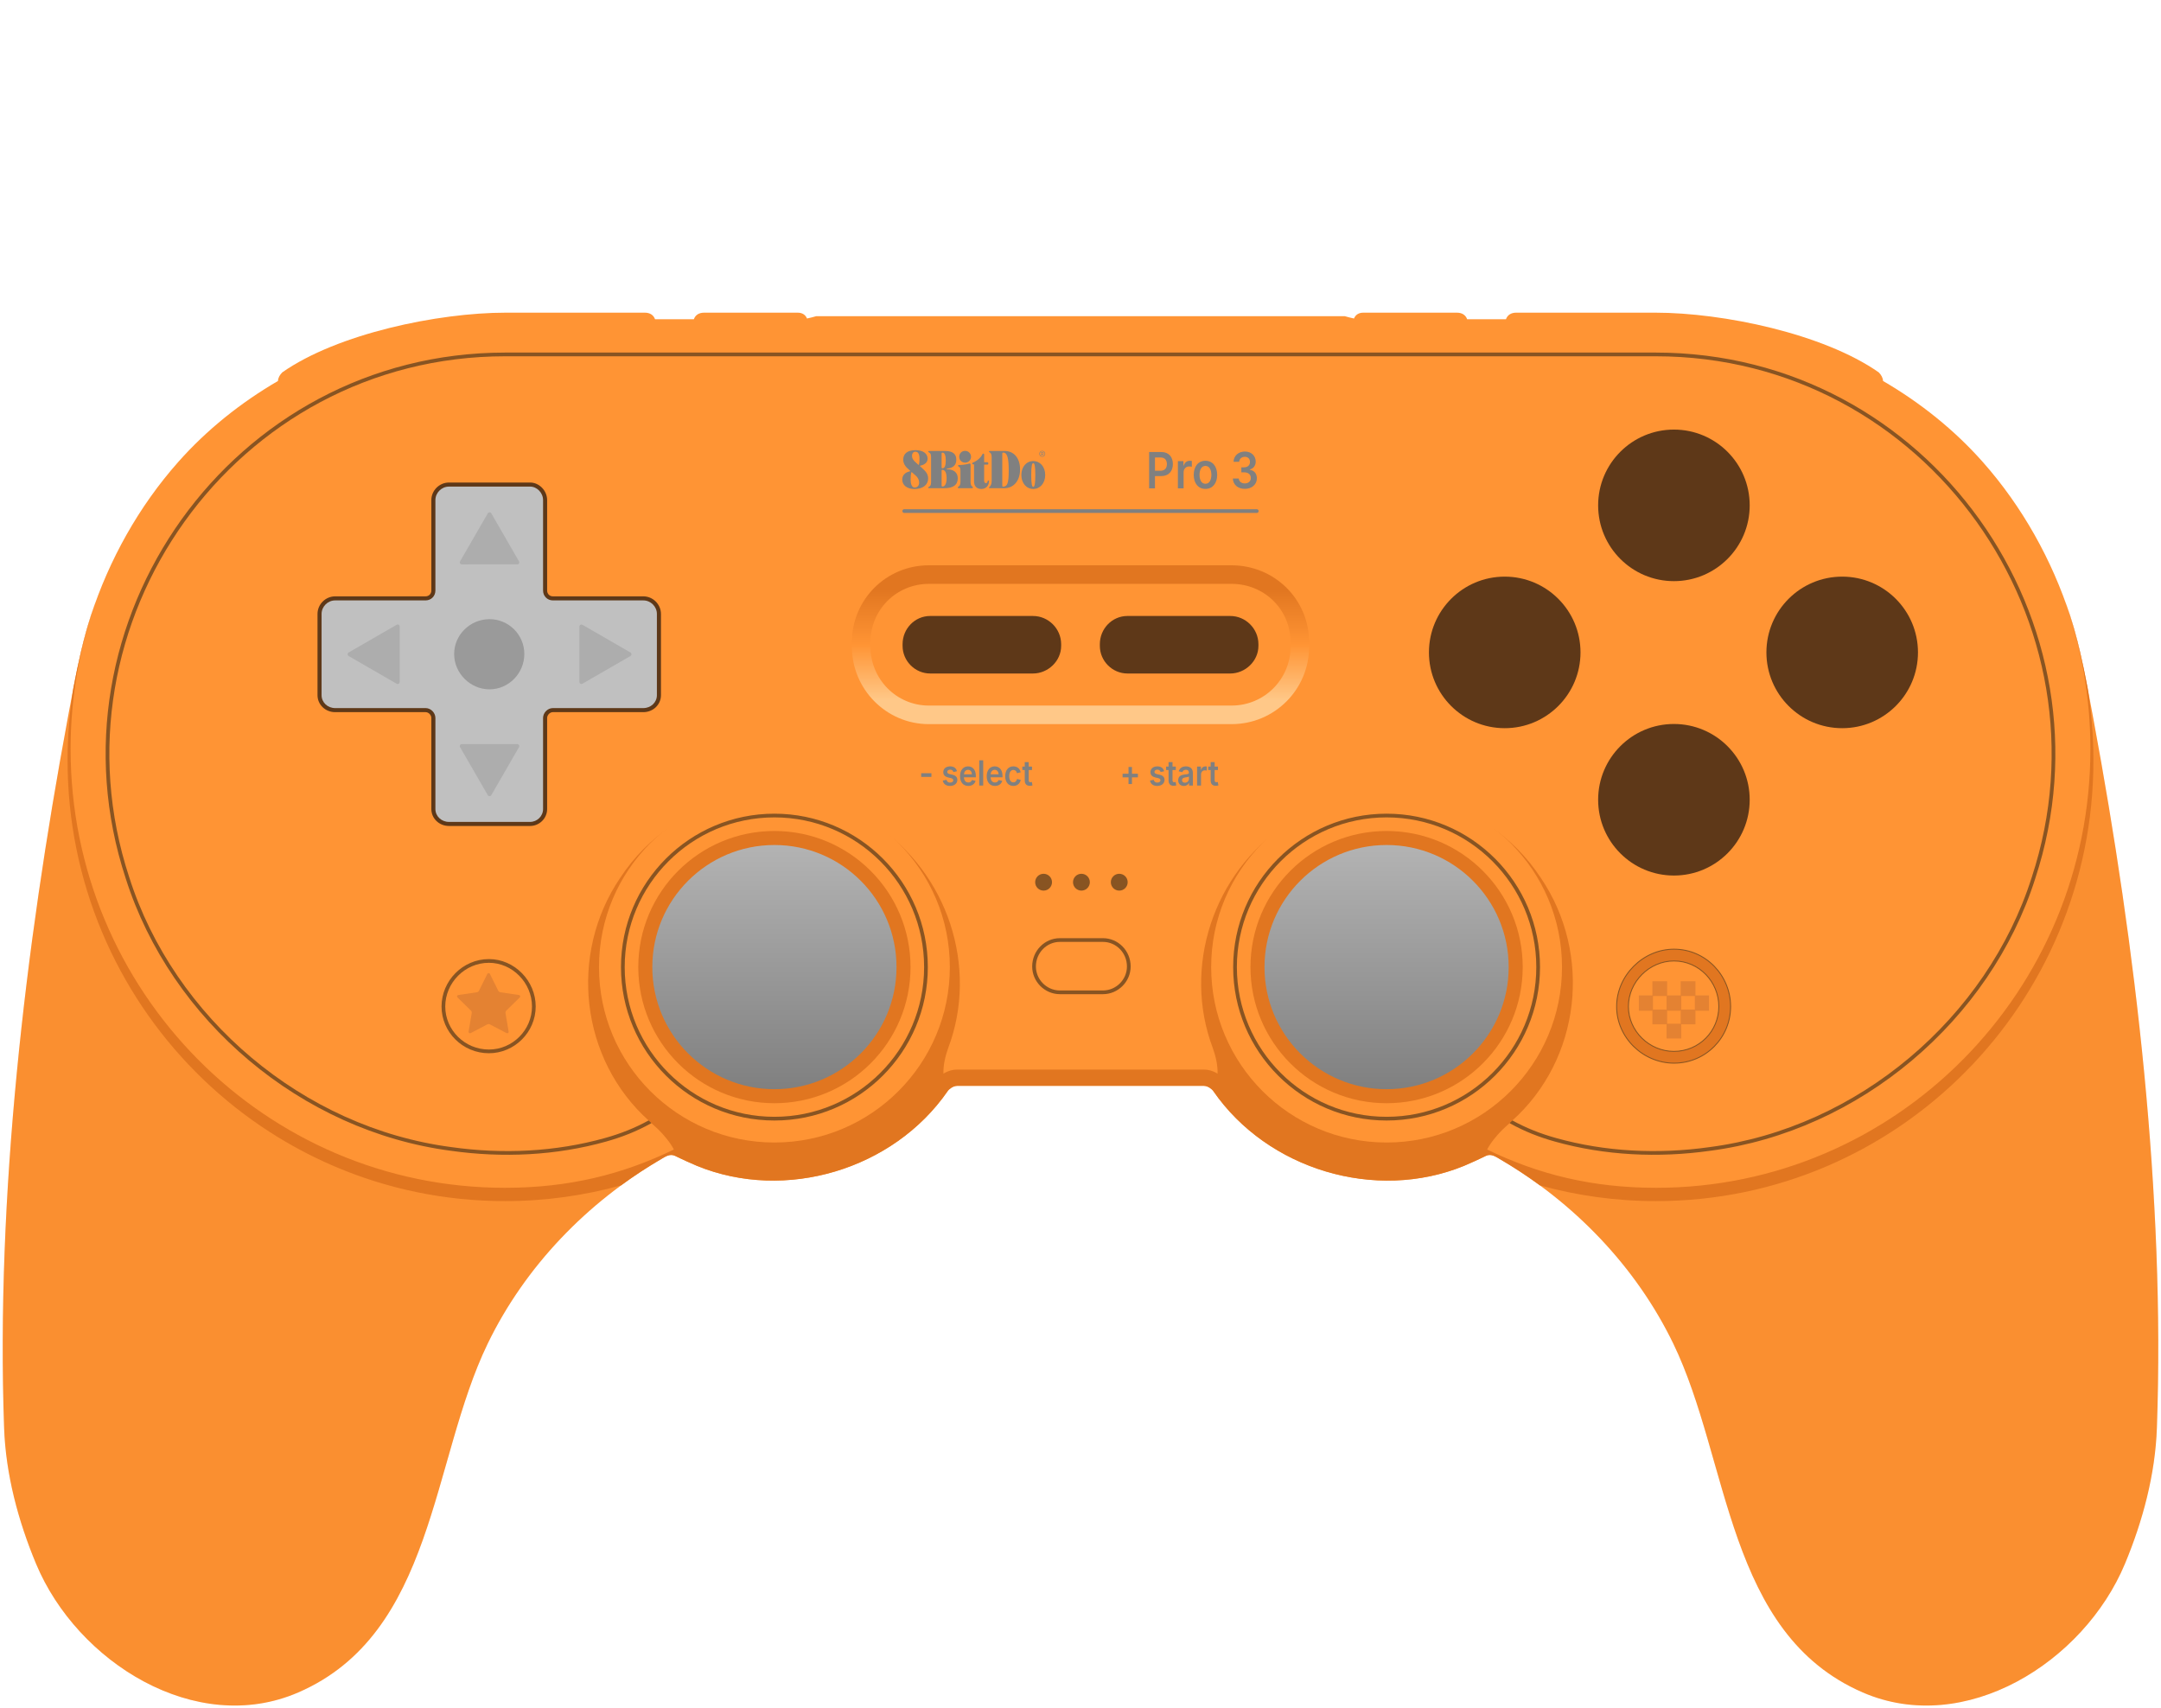
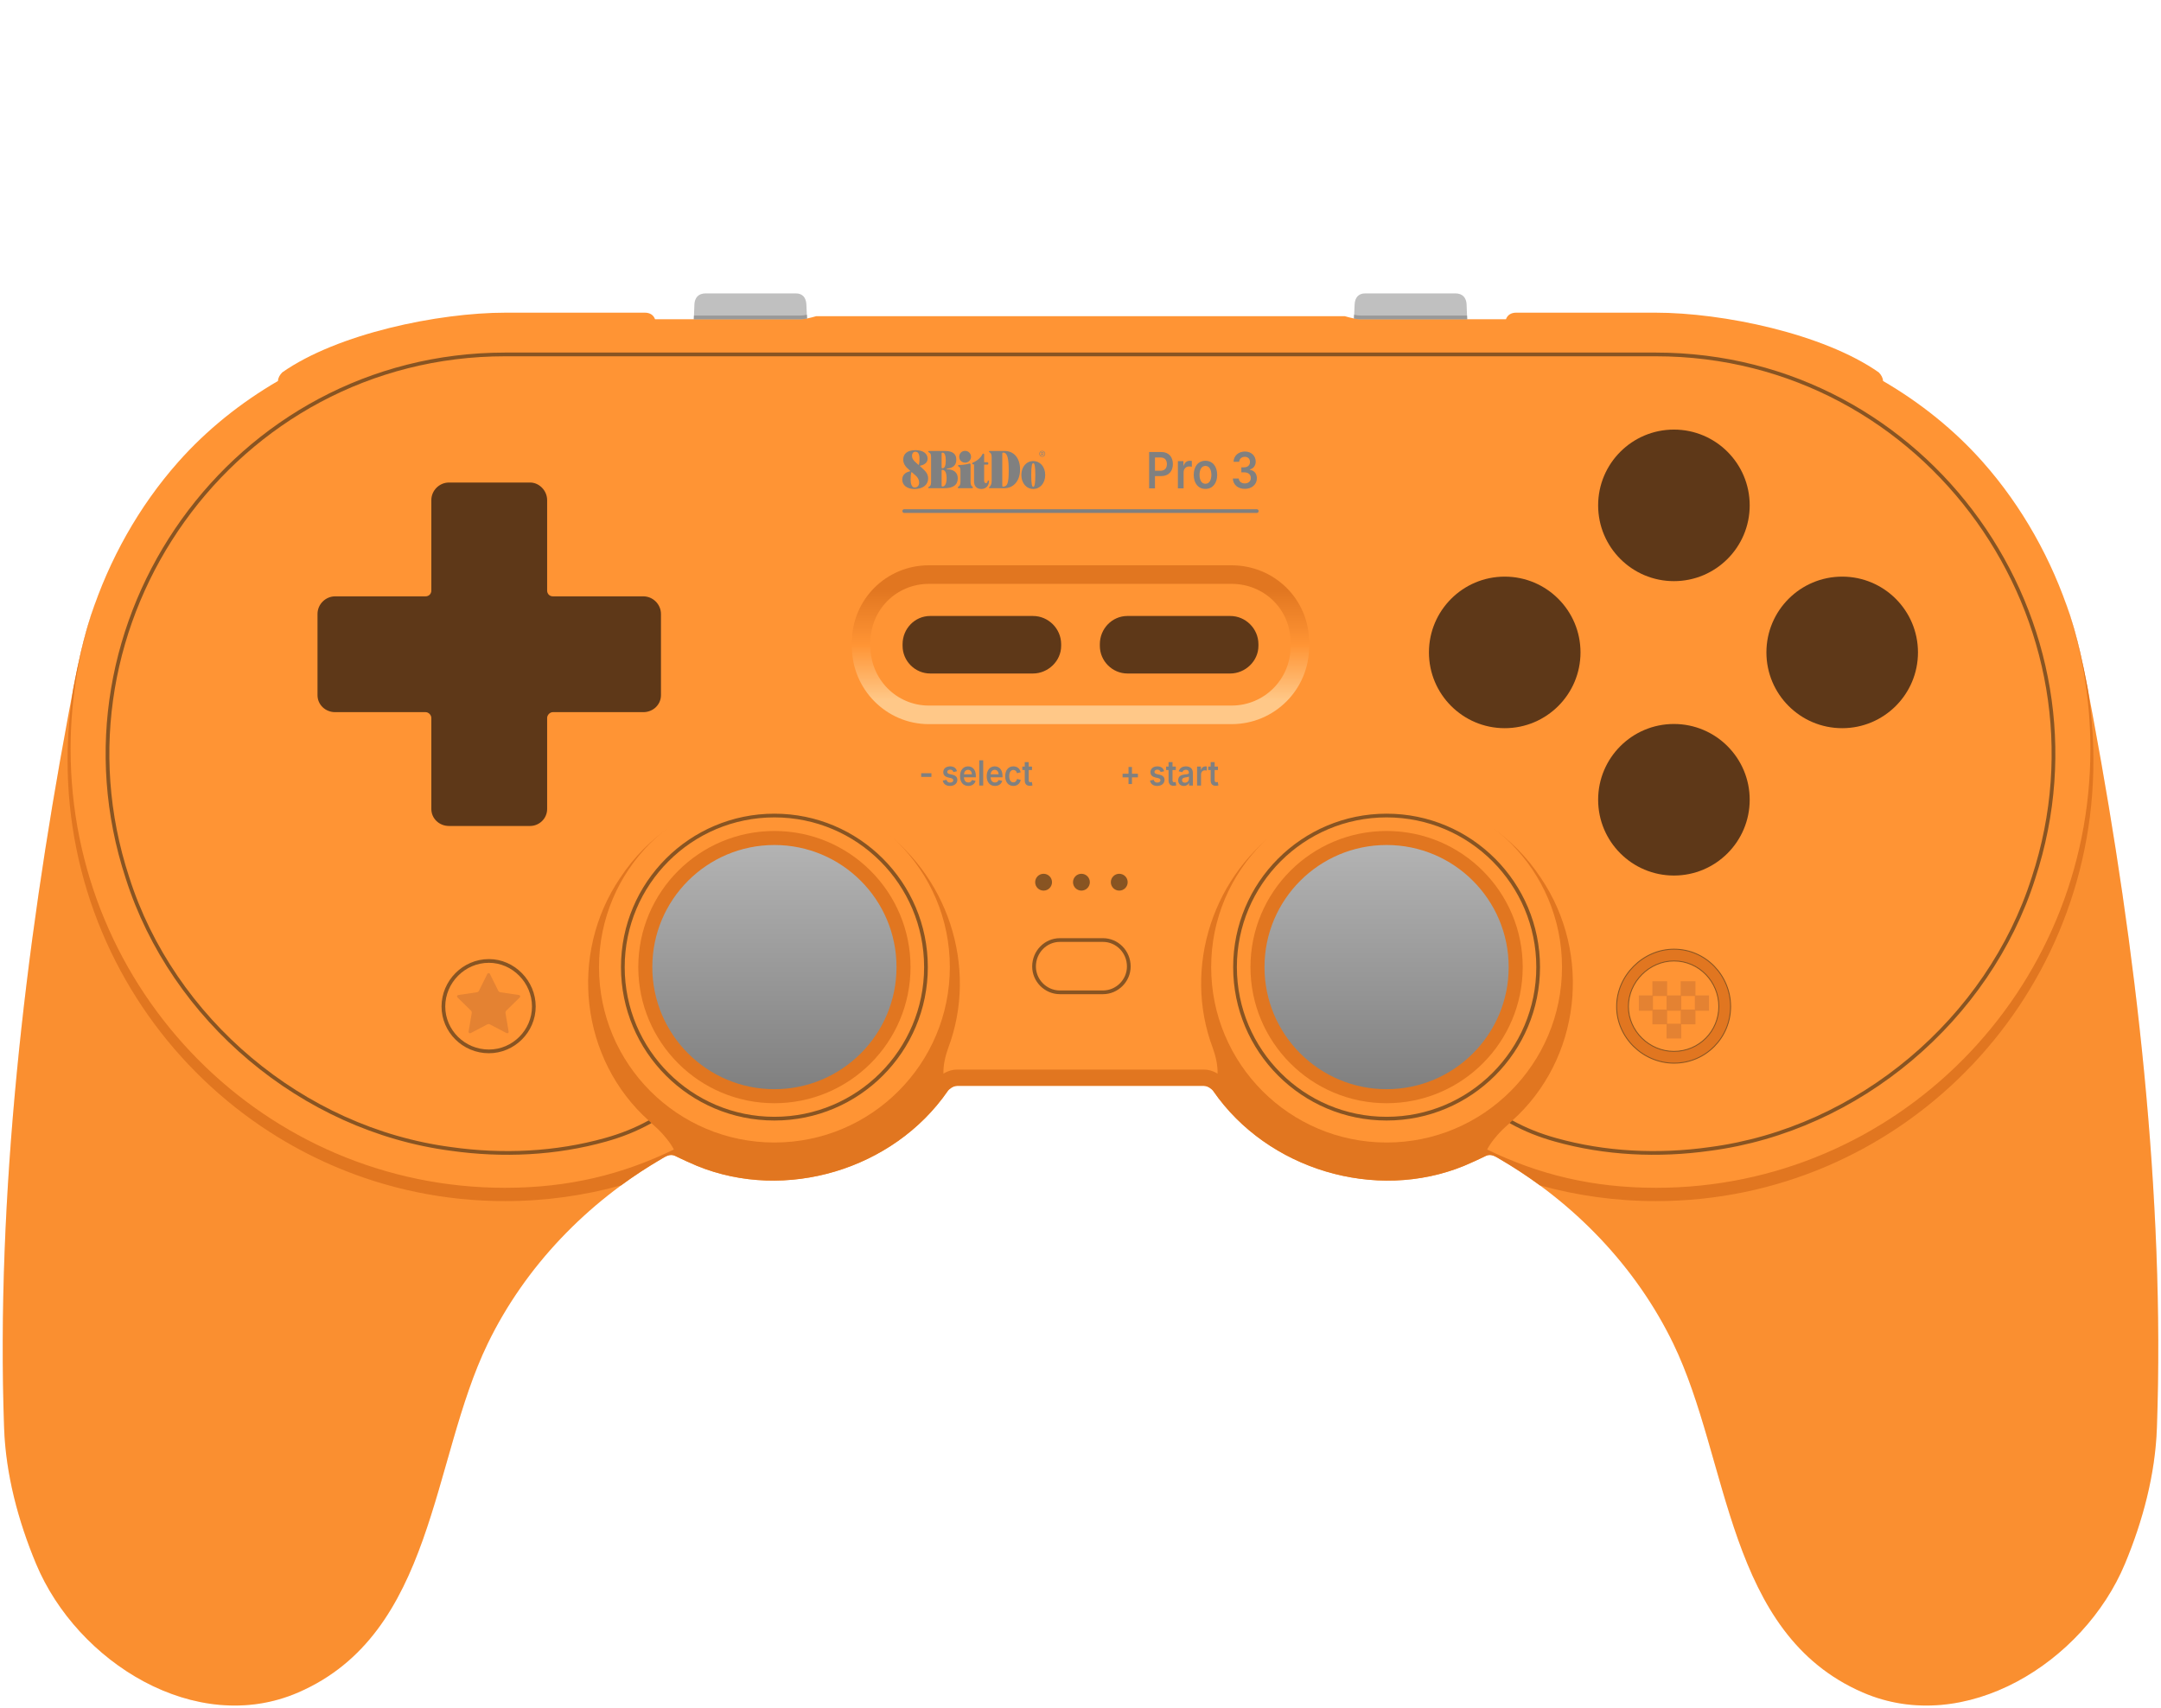
<svg xmlns="http://www.w3.org/2000/svg" xmlns:xlink="http://www.w3.org/1999/xlink" xml:space="preserve" viewBox="0 0 582 460" width="582px" height="460px" version="1.1" style="shape-rendering:geometricPrecision; fill-rule:evenodd; clip-rule:evenodd">
  <defs>
    <style type="text/css">
    .str1 {stroke:#885422}
    .str2 {stroke:#885422;stroke-linejoin:round}
    .str3 {stroke:#885422;stroke-width:0.25;stroke-linejoin:round}
    .str4 {stroke:gray;stroke-linecap:round}
    .str0 {stroke:#885422;stroke-linecap:round;stroke-linejoin:round}
    .fil2 {fill:none}
    .fil5 {fill:#5E3818}
    .fil8 {fill:gray}
    .fil7 {fill:#885422}
+     .fil12 {fill:#999999}
    .fil11 {fill:silver}
    .fil3 {fill:#E17620}
    .fil6 {fill:#E48232}
    .fil0 {fill:#FF9434}
-     .fil12 {fill:black;fill-opacity:0.1}
    .fil1 {fill:#E17620;fill-opacity:0.15}
-     .fil13 {fill:black;fill-opacity:0.2}
    .fil10 {fill:url(#id0)}
    .fil4 {fill:url(#id1)}
    .fil9 {fill:url(#id2)}
  </style>
    <linearGradient id="id0" gradientUnits="userSpaceOnUse" x1="373.436" y1="293.349" x2="373.436" y2="227.586">
      <stop offset="0" style="stop-opacity:1; stop-color:gray" />
      <stop offset="1" style="stop-opacity:1; stop-color:#B3B3B3" />
    </linearGradient>
    <linearGradient id="id1" gradientUnits="userSpaceOnUse" x1="291" y1="188.613" x2="291" y2="158.667">
      <stop offset="0" style="stop-opacity:1; stop-color:#FFC888" />
      <stop offset="0.5" style="stop-opacity:1; stop-color:#FF9434" />
      <stop offset="1" style="stop-opacity:1; stop-color:#E17620" />
    </linearGradient>
    <linearGradient id="id2" gradientUnits="userSpaceOnUse" xlink:href="#id0" x1="208.564" y1="293.349" x2="208.564" y2="227.586">
  </linearGradient>
  </defs>
  <g>
    <path class="fil0" d="M507.135 102.604c10.038,5.845 19.185,13.151 26.866,21.822 10.667,12.038 18.622,26.382 23.53,41.426 2.877,8.815 4.6,18.866 6.297,28.003 11.392,61.285 19.278,128.272 17.067,190.723 -0.441,12.459 -3.763,24.99 -8.616,36.62 -11.058,26.493 -43.031,46.564 -70.589,34.632 -36.746,-15.911 -35.761,-62.402 -51.037,-93.953 -10.072,-20.809 -26.838,-38.121 -46.727,-49.71 -1.154,-0.672 -2.37,-1.553 -3.811,-0.829 -1.811,0.911 -3.848,1.808 -5.8,2.651 -23.861,9.777 -53.025,0.994 -67.606,-20.216 -0.191,-0.286 -1.293,-1.325 -2.486,-1.325l-66.446 0c-1.192,0 -2.295,1.039 -2.486,1.325 -14.581,21.21 -43.745,29.993 -67.606,20.216 -1.952,-0.843 -3.989,-1.74 -5.8,-2.651 -1.441,-0.724 -2.657,0.157 -3.811,0.829 -19.889,11.589 -36.655,28.901 -46.727,49.71 -15.276,31.551 -14.291,78.042 -51.037,93.953 -27.558,11.932 -59.531,-8.139 -70.589,-34.632 -4.853,-11.63 -8.175,-24.161 -8.616,-36.62 -2.211,-62.451 5.675,-129.438 17.067,-190.723 1.697,-9.137 3.42,-19.188 6.297,-28.003 4.908,-15.044 12.863,-29.388 23.53,-41.426 7.681,-8.671 16.828,-15.977 26.866,-21.822 0.023,-0.845 0.497,-1.657 1.16,-2.319 14.897,-10.428 41.966,-16.073 60.15,-16.073l37.486 0c1.411,0 2.35,0.65 2.757,1.772l10.446 0c0.405,-1.122 1.351,-1.772 2.761,-1.772 8.109,0 17.081,0 25.191,0 1.229,0 2.104,0.542 2.53,1.57 0.878,-0.175 1.796,-0.43 2.485,-0.627l142.338 0c0.689,0.197 1.608,0.452 2.485,0.627 0.426,-1.028 1.301,-1.571 2.53,-1.571 8.11,0 17.082,0 25.191,0 1.41,0 2.356,0.651 2.761,1.772l10.446 0c0.407,-1.121 1.346,-1.772 2.757,-1.772l37.486 0c18.184,0 45.253,5.646 60.15,16.073 0.663,0.663 1.137,1.475 1.16,2.32z" />
    <path class="fil1" d="M178.074 312.167c-19.889,11.589 -36.655,28.901 -46.727,49.71 -15.276,31.551 -14.291,78.042 -51.037,93.953 -27.558,11.932 -59.531,-8.139 -70.589,-34.632 -4.853,-11.63 -8.175,-24.161 -8.616,-36.62 -2.211,-62.451 5.675,-129.438 17.067,-190.723l0.718 -3.884c-0.461,4.262 -0.696,8.592 -0.696,12.978 0,65.585 52.739,118.754 117.792,118.754 10.835,0 21.326,-1.482 31.291,-4.246 3.475,-2.55 7.081,-3.125 10.797,-5.29zm225.852 0c3.716,2.165 7.322,2.74 10.797,5.29 9.965,2.764 20.456,4.246 31.291,4.246 65.053,0 117.792,-53.169 117.792,-118.754 0,-4.386 -0.235,-8.716 -0.696,-12.978l0.718 3.884c11.392,61.285 19.278,128.272 17.067,190.723 -0.441,12.459 -3.763,24.99 -8.616,36.62 -11.058,26.493 -43.031,46.564 -70.589,34.632 -36.746,-15.911 -35.761,-62.402 -51.037,-93.953 -10.072,-20.809 -26.838,-38.121 -46.727,-49.71z" />
    <path class="fil2 str0" d="M175.058 302.133c-3.893,2.159 -7.798,3.677 -11.98,4.847 -13.38,3.748 -27.672,4.431 -41.591,2.461 -40.1,-5.251 -75.063,-34.953 -87.159,-73.023 -22.535,-68.594 28.501,-140.961 101.741,-140.961l309.862 0c73.24,0 124.276,72.367 101.741,140.961 -12.096,38.07 -47.059,67.772 -87.159,73.023 -13.919,1.97 -28.211,1.287 -41.591,-2.461 -4.182,-1.17 -8.087,-2.688 -11.98,-4.847" />
    <path class="fil3" d="M399.841 311.475l0.274 -0.137c1.441,-0.724 2.657,0.157 3.811,0.829 3.716,2.165 7.322,4.53 10.797,7.08 9.965,2.764 20.456,4.245 31.291,4.245 65.053,0 117.792,-53.169 117.792,-118.753 0,-6.618 -0.537,-13.107 -1.569,-19.431 -1.264,-6.601 -2.706,-13.327 -4.706,-19.456 -0.442,-1.354 -0.908,-2.701 -1.398,-4.043 4.437,12.477 6.853,25.922 6.853,39.942 0,65.258 -52.378,118.16 -116.972,118.16 -17.238,0 -31.704,-3.619 -45.5,-10.308 1.059,-2.096 2.933,-4.08 3.526,-4.728 0.949,-1.033 2.154,-1.988 3.148,-2.982 18.559,-16.57 21.707,-44.905 7.789,-65.452 -15.08,-22.867 -45.734,-29.495 -68.601,-14.251 -19.553,12.76 -28.004,38.277 -19.719,60.15 0.759,2.151 1.324,4.494 1.255,6.81l-0.345 -0.197c-0.954,-0.507 -2.094,-0.89 -3.344,-0.89l-66.446 0c-1.25,0 -2.39,0.383 -3.344,0.89l-0.345 0.197c-0.069,-2.316 0.496,-4.659 1.255,-6.81 8.285,-21.873 -0.166,-47.39 -19.719,-60.15 -22.867,-15.244 -53.521,-8.616 -68.601,14.251 -13.918,20.547 -10.77,48.882 7.789,65.452 0.994,0.994 2.199,1.949 3.148,2.982 0.593,0.648 2.467,2.632 3.526,4.728 -13.796,6.689 -28.262,10.308 -45.5,10.308 -64.594,0 -116.972,-52.902 -116.972,-118.16 0,-14.02 2.416,-27.465 6.853,-39.942 -0.49,1.342 -0.956,2.689 -1.398,4.043 -2,6.129 -3.442,12.855 -4.706,19.456 -1.032,6.324 -1.569,12.813 -1.569,19.431 0,65.584 52.739,118.753 117.792,118.753 10.835,0 21.326,-1.481 31.291,-4.245 3.475,-2.55 7.081,-4.915 10.797,-7.08 1.154,-0.672 2.37,-1.553 3.811,-0.829l0.274 0.137c1.74,0.865 3.673,1.714 5.526,2.514 23.8,9.752 52.872,1.037 67.492,-20.053l0.002 0 0.112 -0.163c0.191,-0.286 1.294,-1.325 2.486,-1.325l66.446 0c1.192,0 2.295,1.039 2.486,1.325l0.112 0.163 0.002 0c14.62,21.09 43.692,29.805 67.492,20.053 1.853,-0.8 3.786,-1.649 5.526,-2.514z" />
    <circle class="fil0" cx="208.564" cy="260.467" r="47.244" />
    <circle class="fil0" cx="373.436" cy="260.467" r="47.244" />
    <circle class="fil2 str1" cx="208.563" cy="260.467" r="40.819" />
    <circle class="fil2 str1" cx="373.436" cy="260.467" r="40.819" />
    <circle class="fil3" cx="208.564" cy="260.467" r="36.66" />
    <circle class="fil3" cx="373.436" cy="260.467" r="36.66" />
    <path class="fil4" d="M331.68 195.03l-81.525 0c-11.5,0 -20.728,-9.441 -20.728,-20.893l0 -1.16c0,-11.489 9.239,-20.727 20.728,-20.727l81.525 0c11.535,0 20.893,9.146 20.893,20.727l0 1.16c0,11.57 -9.321,20.893 -20.893,20.893zm-81.525 -5.001l81.525 0c8.81,0 15.892,-7.082 15.892,-15.892l0 -1.16c0,-8.846 -7.095,-15.727 -15.892,-15.727l-81.525 0c-8.728,0 -15.727,6.999 -15.727,15.727l0 1.16c0,8.716 6.963,15.892 15.727,15.892z" />
    <path class="fil5" d="M148.911 160.614l24.358 0c1.294,0 2.482,0.538 3.342,1.399 0.86,0.859 1.399,2.048 1.399,3.342l0 21.872c0,1.294 -0.537,2.436 -1.397,3.256 -0.862,0.824 -2.053,1.319 -3.344,1.319l-24.358 0c-0.414,0 -0.79,0.186 -1.069,0.464 -0.302,0.302 -0.487,0.703 -0.487,1.092l0 24.524c0,1.279 -0.524,2.406 -1.336,3.218 -0.845,0.845 -2.015,1.357 -3.239,1.357l-21.873 0c-1.291,0 -2.482,-0.495 -3.344,-1.319 -0.86,-0.82 -1.396,-1.962 -1.396,-3.256l0 -24.524c0,-0.389 -0.186,-0.79 -0.488,-1.092 -0.278,-0.278 -0.654,-0.464 -1.069,-0.464l-24.357 0c-1.292,0 -2.483,-0.495 -3.345,-1.319 -0.859,-0.82 -1.396,-1.962 -1.396,-3.256l0 -21.872c0,-1.294 0.538,-2.483 1.398,-3.342 0.86,-0.861 2.048,-1.399 3.343,-1.399l24.357 0c0.445,0 0.837,-0.169 1.111,-0.442 0.277,-0.277 0.446,-0.67 0.446,-1.114l0 -24.358c0,-1.294 0.538,-2.482 1.398,-3.342 0.86,-0.86 2.048,-1.399 3.342,-1.399l21.873 0c1.228,0 2.391,0.555 3.234,1.44 0.815,0.854 1.341,2.025 1.341,3.301l0 24.358c0,0.444 0.169,0.835 0.444,1.11 0.275,0.275 0.668,0.446 1.112,0.446z" />
    <path class="fil5" d="M250.52 181.392c-4.073,0.004 -7.439,-3.366 -7.439,-7.438l0 -0.463c0,-4.128 3.269,-7.593 7.439,-7.593l27.676 0.003c4.155,-0.008 7.594,3.435 7.594,7.589l0 0.464c0,4.094 -3.543,7.439 -7.594,7.439l-27.676 -0.001z" />
    <path class="fil5" d="M303.649 181.392c-4.073,0.004 -7.439,-3.366 -7.439,-7.437l0 -0.464c0,-4.128 3.269,-7.593 7.439,-7.593l27.676 0.003c4.155,-0.008 7.594,3.435 7.594,7.59l0 0.463c0,4.094 -3.544,7.439 -7.594,7.439l-27.676 -0.001z" />
    <circle class="fil5" cx="405.251" cy="175.711" r="20.409" />
    <circle class="fil5" cx="450.819" cy="136.108" r="20.409" />
    <circle class="fil5" cx="450.819" cy="215.397" r="20.409" />
    <circle class="fil5" cx="496.139" cy="175.711" r="20.409" />
    <path class="fil2 str2" d="M143.774 271.072c0,-6.628 -5.468,-12.262 -12.096,-12.262 -6.794,0 -12.262,5.634 -12.262,12.262 0,6.629 5.468,12.096 12.262,12.096 6.628,0 12.096,-5.467 12.096,-12.096z" />
    <path class="fil6" d="M131.935 262.293l2.254 4.539c0.114,0.23 0.317,0.377 0.571,0.414l5.013 0.741c0.146,0.021 0.26,0.118 0.306,0.258 0.046,0.141 0.01,0.286 -0.095,0.389l-3.621 3.547c-0.184,0.18 -0.261,0.417 -0.218,0.67l0.845 4.997c0.025,0.147 -0.032,0.285 -0.151,0.372 -0.12,0.087 -0.269,0.097 -0.4,0.029l-4.491 -2.348c-0.228,-0.119 -0.478,-0.119 -0.706,0l-4.491 2.348c-0.131,0.068 -0.28,0.058 -0.4,-0.029 -0.12,-0.087 -0.176,-0.225 -0.151,-0.372l0.845 -4.997c0.043,-0.253 -0.034,-0.49 -0.218,-0.67l-3.621 -3.547c-0.106,-0.103 -0.141,-0.248 -0.095,-0.389 0.045,-0.14 0.16,-0.237 0.306,-0.258l5.013 -0.741c0.254,-0.037 0.457,-0.184 0.571,-0.414l2.253 -4.539c0.066,-0.133 0.193,-0.212 0.341,-0.212 0.148,0 0.275,0.079 0.34,0.212z" />
    <path class="fil7" d="M301.439 235.333c1.252,0 2.267,1.015 2.267,2.268 0,1.252 -1.015,2.267 -2.267,2.267 -1.253,0 -2.268,-1.015 -2.268,-2.267 0,-1.253 1.015,-2.268 2.268,-2.268zm-10.191 0c1.253,0 2.268,1.015 2.268,2.268 0,1.252 -1.015,2.267 -2.268,2.267 -1.252,0 -2.267,-1.015 -2.267,-2.267 0,-1.253 1.015,-2.268 2.267,-2.268zm-10.19 0c1.252,0 2.268,1.015 2.268,2.268 0,1.252 -1.016,2.267 -2.268,2.267 -1.253,0 -2.268,-1.015 -2.268,-2.267 0,-1.253 1.015,-2.268 2.268,-2.268z" />
    <path class="fil2 str2" d="M285.449 253.177l11.599 0c3.811,0 6.96,3.148 6.96,7.125 0,3.811 -3.149,6.959 -6.96,6.959l-11.599 0c-3.811,0 -6.96,-3.148 -6.96,-6.959 0,-3.977 3.149,-7.125 6.96,-7.125z" />
    <path class="fil3 str3" d="M466.082 271.094c0,-8.351 -6.681,-15.45 -15.241,-15.45 -8.351,0 -15.449,7.099 -15.449,15.45 0,8.351 7.098,15.239 15.449,15.239 8.56,0 15.241,-6.888 15.241,-15.239zm-3.167 -0.022c0,-6.628 -5.302,-12.262 -12.096,-12.262 -6.628,0 -12.262,5.634 -12.262,12.262 0,6.629 5.634,12.096 12.262,12.096 6.794,0 12.096,-5.467 12.096,-12.096z" />
    <path class="fil6" d="M448.996 268.09l3.646 0 0 -3.811 3.977 0 0 3.811 3.645 0 0 4.142 -3.645 0 0 3.646 -3.811 0 0 3.811 -3.977 0 0 -3.811 -3.811 0 0 -3.646 -3.646 0 0 -4.142 3.646 0 0 -3.811 3.976 0 0 3.811zm3.812 0.166l0 3.645 3.645 0 0 -3.645 -3.645 0zm-7.622 0l0 3.645 3.645 0 0 -3.645 -3.645 0zm7.456 3.976l-3.646 0 0 3.48 3.646 0 0 -3.48z" />
    <g>
      <path class="fil8" d="M249.967 128.882c0,1.517 -1.16,2.819 -3.722,2.819 -1.948,0 -3.254,-1.013 -3.254,-2.546 0,-1.055 0.65,-1.916 2.062,-2.221 0.084,-0.026 0.105,-0.121 0.043,-0.173l-0.247 -0.215c-0.798,-0.698 -1.591,-1.496 -1.591,-2.756 0,-1.57 1.092,-2.557 3.339,-2.557 1.947,0 3.228,0.903 3.228,2.294 0,0.961 -0.719,1.643 -1.979,1.89 -0.084,0.026 -0.1,0.11 -0.042,0.168l0.519 0.462c0.987,0.887 1.643,1.601 1.643,2.835l0.001 0zm-2.42 1.134c0,-0.615 -0.226,-1.318 -1.003,-1.995l-0.96 -0.84c-0.042,-0.047 -0.121,-0.036 -0.147,0.042 -0.142,0.509 -0.184,1.129 -0.184,1.948 0,1.328 0.383,2.136 1.097,2.136 0.693,0 1.191,-0.519 1.191,-1.286l0.006 -0.005zm-1.921 -7.218c0,0.666 0.288,1.118 1.133,1.863l0.588 0.52c0.058,0.058 0.111,0.026 0.142,-0.042 0.121,-0.457 0.147,-0.929 0.147,-1.591 0,-1.202 -0.341,-1.89 -1.092,-1.89 -0.562,0 -0.918,0.415 -0.918,1.139l0 0.001zm12.319 6.005c0,1.779 -1.191,2.682 -3.569,2.682l-4.194 0c-0.121,0 -0.215,-0.063 -0.215,-0.131 0,-0.068 0.042,-0.141 0.121,-0.184 0.341,-0.173 0.671,-0.377 0.671,-1.306l0 -6.788c0,-0.929 -0.33,-1.129 -0.672,-1.302 -0.072,-0.025 -0.12,-0.092 -0.121,-0.168 0,-0.079 0.1,-0.147 0.216,-0.147l4.367 0c1.99,0 3.008,0.793 3.008,2.336 0,1.486 -0.877,2.263 -2.504,2.415 -0.063,0 -0.089,0.047 -0.089,0.089 0,0.042 0.026,0.084 0.089,0.084 1.727,0.016 2.892,0.835 2.892,2.42l0 0zm-4.351 -6.677l0 3.8c0,0.126 0.058,0.195 0.205,0.195 0.63,0 0.918,-0.741 0.918,-2.137 0,-1.218 -0.273,-2.079 -0.877,-2.079 -0.162,0 -0.246,0.09 -0.246,0.215l0 0.006zm1.344 6.688c0,-1.518 -0.426,-2.268 -1.16,-2.268 -0.126,0 -0.184,0.063 -0.184,0.189l0 4.068c0,0.131 0.068,0.231 0.247,0.231 0.756,0 1.097,-0.987 1.097,-2.22l0 0zm7.102 2.462c0,0.11 -0.1,0.204 -0.21,0.204l-3.669 0c-0.111,0 -0.216,-0.079 -0.216,-0.162l0 -0.027c0,-0.068 0.043,-0.141 0.111,-0.173 0.404,-0.194 0.614,-0.582 0.614,-1.317l0 -3.092c0,-0.614 -0.184,-0.945 -0.509,-1.071 -0.084,-0.037 -0.147,-0.105 -0.147,-0.189l0 -0.026c0,-0.106 0.089,-0.174 0.215,-0.174 0.877,-0.015 1.932,-0.141 2.851,-0.399 0.173,-0.057 0.315,0.058 0.315,0.231l0 4.725c0,0.792 0.23,1.134 0.546,1.302 0.057,0.047 0.099,0.105 0.099,0.173l0 -0.005zm-3.711 -8.247c0,-0.887 0.687,-1.601 1.59,-1.601 0.903,0 1.596,0.714 1.596,1.601 0,0.876 -0.693,1.575 -1.596,1.575 -0.903,0 -1.59,-0.699 -1.59,-1.575l0 0zm8.036 6.588c-0.068,1.281 -0.866,2.078 -2.073,2.078 -1.365,0 -1.969,-0.876 -1.969,-2.057l0 -4.583 -0.273 0c-0.11,0 -0.209,-0.105 -0.209,-0.205l0 -0.057c0,-0.069 0.042,-0.148 0.125,-0.174 1.118,-0.467 2.221,-1.344 2.641,-2.315 0.026,-0.089 0.1,-0.131 0.168,-0.131l0.068 0c0.121,0 0.204,0.105 0.204,0.215l0 2.105 0.903 0c0.121,0 0.216,0.1 0.216,0.215l0 0.21c0,0.121 -0.1,0.215 -0.216,0.215l-0.903 0 0 4.258c0,0.441 0.174,0.73 0.478,0.73 0.273,0 0.415,-0.184 0.468,-0.525 0.015,-0.121 0.104,-0.205 0.204,-0.205 0.1,0 0.19,0.1 0.168,0.226l0 0zm8.357 -3.192c0,3.407 -2.063,5.06 -4.142,5.06l-4.026 0c-0.11,0 -0.215,-0.078 -0.215,-0.147l0 -0.015c0,-0.069 0.047,-0.126 0.105,-0.168 0.383,-0.247 0.63,-0.861 0.63,-1.58l0 -6.42c0,-0.898 -0.247,-1.181 -0.63,-1.386 -0.058,-0.042 -0.105,-0.1 -0.105,-0.168 0,-0.079 0.105,-0.147 0.215,-0.147l3.984 0c2.562,0 4.184,1.947 4.184,4.971l0 0zm-4.556 -4.53c-0.131,0 -0.231,0.089 -0.231,0.215l0 8.709c0,0.131 0.042,0.247 0.215,0.247 1.176,0 1.517,-0.972 1.517,-4.368 0,-3.407 -0.383,-4.803 -1.507,-4.803l0.006 0zm4.907 6.031c0,-2.231 1.386,-3.753 3.208,-3.753 1.821,0 3.212,1.517 3.212,3.753 0,2.231 -1.391,3.764 -3.212,3.764 -1.822,0 -3.208,-1.533 -3.208,-3.764l0 0zm3.754 0c0,-2.378 -0.189,-3.191 -0.546,-3.191 -0.357,0 -0.546,0.813 -0.546,3.191 0,2.378 0.189,3.192 0.546,3.192 0.357,0 0.546,-0.814 0.546,-3.192l0 0zm1.868 -6.504c0.442,0 0.798,0.357 0.798,0.793 0,0.441 -0.356,0.798 -0.798,0.798 -0.439,0 -0.795,-0.357 -0.795,-0.795 0,-0.44 0.356,-0.796 0.795,-0.796l0 0zm-0.666 0.793c0,0.373 0.299,0.677 0.666,0.677 0.363,0 0.667,-0.309 0.667,-0.677 0,-0.362 -0.299,-0.672 -0.667,-0.672 -0.362,0 -0.666,0.31 -0.666,0.672l0 0zm0.84 0.131c0,0.005 0.005,0.016 0.015,0.037l0.142 0.247c0.016,0.026 0,0.057 -0.037,0.057l-0.047 0c-0.021,0 -0.036,-0.005 -0.047,-0.042l-0.152 -0.267c-0.006,-0.016 -0.021,-0.021 -0.037,-0.021l-0.147 0c-0.005,0 -0.021,0.005 -0.021,0.021l0 0.267c0,0.022 -0.016,0.042 -0.037,0.042l-0.047 0c-0.021,0 -0.037,-0.02 -0.037,-0.042l0 -0.855c0,-0.021 0.016,-0.037 0.037,-0.037l0.299 0c0.168,0 0.299,0.131 0.299,0.299 0,0.105 -0.058,0.194 -0.147,0.252 -0.021,0.021 -0.036,0.026 -0.036,0.042l0 0zm0.063 -0.294c0,-0.105 -0.079,-0.173 -0.184,-0.173l-0.194 0c-0.006,0 -0.021,0.005 -0.021,0.016l0 0.32c0,0.005 0.015,0.015 0.021,0.015l0.194 0.001c0.105,0 0.184,-0.069 0.184,-0.173l0 -0.006zm0 0l0 0 0 0z" />
    </g>
    <path class="fil8" d="M309.48 131.532l1.576 0 0 -3.308 1.695 0c2.037,0 3.13,-1.353 3.13,-3.24 0,-1.873 -1.075,-3.24 -3.106,-3.24l-3.295 0 0 9.788zm1.576 -4.746l0 -3.577 1.475 0c1.21,0 1.738,0.726 1.738,1.775 0,1.051 -0.528,1.802 -1.726,1.802l-1.487 0zm6.171 4.746l1.54 0 0 -4.321c0,-0.927 0.632,-1.584 1.491,-1.584 0.273,0 0.598,0.047 0.727,0.085l0 -1.575c-0.149,-0.02 -0.392,-0.038 -0.563,-0.038 -0.758,0 -1.397,0.48 -1.633,1.324l-0.071 0 0 -1.232 -1.491 0 0 7.341zm7.42 0.148c1.925,0 3.164,-1.522 3.164,-3.783 0,-2.285 -1.239,-3.8 -3.164,-3.8 -1.926,0 -3.153,1.515 -3.153,3.8 0,2.261 1.227,3.783 3.153,3.783zm0 -1.385c-1.069,0 -1.589,-1.065 -1.589,-2.404 0,-1.352 0.52,-2.409 1.589,-2.409 1.074,0 1.6,1.057 1.6,2.409 0,1.339 -0.526,2.404 -1.6,2.404zm10.61 1.371c1.881,0 3.245,-1.189 3.245,-2.839 0,-1.226 -0.679,-2.113 -1.908,-2.303l0 -0.079c0.952,-0.237 1.593,-1.022 1.593,-2.131 0,-1.49 -1.142,-2.705 -2.9,-2.705 -1.712,0 -3.037,1.13 -3.067,2.766l1.521 0c0.025,-0.832 0.715,-1.34 1.534,-1.34 0.828,0 1.372,0.553 1.372,1.384 0,0.868 -0.633,1.441 -1.55,1.441l-0.782 0 0 1.354 0.782 0c1.117,0 1.78,0.625 1.78,1.519 0,0.876 -0.675,1.468 -1.62,1.468 -0.895,0 -1.588,-0.513 -1.629,-1.316l-1.592 0c0.04,1.65 1.368,2.781 3.221,2.781z" />
    <line class="fil2 str4" x1="243.526" y1="137.646" x2="338.474" y2="137.646" />
    <path class="fil8" d="M250.85 208.254l-2.754 0 0 0.982 2.754 0 0 -0.982zm5.01 3.423c1.159,0 1.973,-0.666 1.973,-1.634 0,-0.717 -0.415,-1.173 -1.286,-1.379l-0.781 -0.182c-0.469,-0.114 -0.652,-0.301 -0.652,-0.599 0,-0.347 0.343,-0.594 0.795,-0.594 0.493,0 0.757,0.284 0.864,0.639l0.952 -0.209c-0.183,-0.79 -0.788,-1.315 -1.827,-1.315 -1.102,0 -1.854,0.606 -1.854,1.552 0,0.75 0.424,1.221 1.291,1.43l0.785 0.188c0.418,0.1 0.619,0.287 0.619,0.584 0,0.347 -0.333,0.612 -0.858,0.612 -0.522,0 -0.842,-0.242 -0.965,-0.749l-0.998 0.211c0.159,0.926 0.887,1.445 1.942,1.445zm4.92 -0.002c1.023,0 1.74,-0.544 1.962,-1.371l-0.984 -0.225c-0.143,0.435 -0.497,0.664 -0.966,0.664 -0.686,0 -1.15,-0.485 -1.179,-1.395l3.199 0 0 -0.372c0,-1.787 -0.979,-2.572 -2.102,-2.572 -1.314,0 -2.158,1.078 -2.158,2.643 0,1.599 0.844,2.628 2.228,2.628zm-1.167 -3.131c0.05,-0.68 0.444,-1.208 1.1,-1.208 0.638,0 0.996,0.478 1.058,1.208l-2.158 0zm5.182 -3.779l-1.069 0 0 6.809 1.069 0 0 -6.809zm3.169 6.91c1.023,0 1.74,-0.544 1.962,-1.371l-0.984 -0.225c-0.143,0.435 -0.497,0.664 -0.966,0.664 -0.686,0 -1.151,-0.485 -1.179,-1.395l3.199 0 0 -0.372c0,-1.787 -0.98,-2.572 -2.103,-2.572 -1.313,0 -2.157,1.078 -2.157,2.643 0,1.599 0.844,2.628 2.228,2.628zm-1.167 -3.131c0.05,-0.68 0.444,-1.208 1.099,-1.208 0.639,0 0.997,0.478 1.058,1.208l-2.157 0zm6.112 3.133c1.031,0 1.796,-0.62 1.994,-1.638l-0.999 -0.234c-0.111,0.553 -0.461,0.909 -0.987,0.909 -0.745,0 -1.114,-0.727 -1.114,-1.673 0,-0.954 0.369,-1.676 1.114,-1.676 0.518,0 0.859,0.342 0.974,0.873l1 -0.233c-0.199,-0.996 -0.959,-1.603 -1.982,-1.603 -1.341,0 -2.193,1.054 -2.193,2.644 0,1.572 0.852,2.631 2.193,2.631zm5.032 -5.208l-0.888 0 0 -1.214 -1.069 0 0 1.214 -0.653 0 0 0.932 0.653 0 0 2.829c0,0.904 0.489,1.408 1.368,1.408 0.228,0 0.482,-0.031 0.716,-0.109l-0.168 -0.92c-0.103,0.026 -0.292,0.059 -0.39,0.059 -0.326,0 -0.457,-0.168 -0.457,-0.537l0 -2.73 0.888 0 0 -0.932zm25.992 4.701l0.927 0 0 -1.812 1.603 0 0 -0.973 -1.603 0 0 -1.808 -0.927 0 0 1.808 -1.598 0 0 0.973 1.598 0 0 1.812zm7.727 0.507c1.16,0 1.974,-0.666 1.974,-1.634 0,-0.717 -0.416,-1.173 -1.288,-1.379l-0.78 -0.182c-0.469,-0.114 -0.652,-0.301 -0.652,-0.599 0,-0.347 0.343,-0.594 0.795,-0.594 0.493,0 0.757,0.284 0.863,0.639l0.953 -0.209c-0.183,-0.79 -0.788,-1.315 -1.827,-1.315 -1.102,0 -1.854,0.606 -1.854,1.552 0,0.75 0.424,1.221 1.291,1.43l0.785 0.188c0.418,0.1 0.619,0.287 0.619,0.584 0,0.347 -0.333,0.612 -0.858,0.612 -0.522,0 -0.842,-0.242 -0.965,-0.749l-0.999 0.211c0.161,0.926 0.887,1.445 1.943,1.445zm5.011 -5.208l-0.887 0 0 -1.214 -1.069 0 0 1.214 -0.653 0 0 0.932 0.653 0 0 2.829c0,0.904 0.489,1.408 1.368,1.408 0.227,0 0.481,-0.031 0.716,-0.109l-0.168 -0.92c-0.103,0.026 -0.293,0.059 -0.391,0.059 -0.325,0 -0.456,-0.168 -0.456,-0.537l0 -2.73 0.887 0 0 -0.932zm2.174 5.208c0.715,0 1.151,-0.37 1.353,-0.806l0.041 0 0 0.703 1.026 0 0 -3.412c0,-1.361 -1.011,-1.758 -1.877,-1.758 -0.922,0 -1.678,0.433 -1.949,1.334l0.989 0.223c0.113,-0.338 0.43,-0.644 0.965,-0.644 0.523,0 0.802,0.293 0.802,0.79l0 0.024c0,0.351 -0.336,0.365 -1.137,0.461 -0.888,0.105 -1.751,0.397 -1.751,1.548 0,1.004 0.661,1.537 1.538,1.537zm0.275 -0.879c-0.452,0 -0.777,-0.228 -0.777,-0.67 0,-0.467 0.362,-0.663 0.843,-0.736 0.277,-0.042 0.875,-0.123 1.018,-0.253l0 0.603c0,0.568 -0.424,1.056 -1.084,1.056zm3.275 0.776l1.069 0 0 -3.005c0,-0.645 0.439,-1.102 1.036,-1.102 0.19,0 0.416,0.033 0.505,0.059l0 -1.096c-0.103,-0.014 -0.272,-0.026 -0.391,-0.026 -0.526,0 -0.97,0.333 -1.134,0.921l-0.049 0 0 -0.857 -1.036 0 0 5.106zm5.62 -5.105l-0.887 0 0 -1.214 -1.07 0 0 1.214 -0.653 0 0 0.932 0.653 0 0 2.829c0,0.904 0.49,1.408 1.369,1.408 0.227,0 0.481,-0.031 0.716,-0.109l-0.169 -0.92c-0.102,0.026 -0.292,0.059 -0.39,0.059 -0.325,0 -0.456,-0.168 -0.456,-0.537l0 -2.73 0.887 0 0 -0.932z" />
    <circle class="fil9" cx="208.564" cy="260.467" r="32.882" />
    <circle class="fil10" cx="373.436" cy="260.467" r="32.882" />
-     <path class="fil11" d="M173.269 161.709l-24.358 0c-1.492,0 -2.652,-1.159 -2.652,-2.651l0 -24.358c0,-1.989 -1.656,-3.646 -3.479,-3.646l-21.873 0c-1.988,0 -3.645,1.657 -3.645,3.646l0 24.358c0,1.492 -1.16,2.651 -2.652,2.651l-24.357 0c-1.989,0 -3.646,1.657 -3.646,3.646l0 21.872c0,1.989 1.657,3.48 3.646,3.48l24.357 0c1.492,0 2.652,1.326 2.652,2.651l0 24.524c0,1.988 1.657,3.48 3.645,3.48l21.873 0c1.823,0 3.479,-1.492 3.479,-3.48l0 -24.524c0,-1.325 1.16,-2.651 2.652,-2.651l24.358 0c1.989,0 3.646,-1.491 3.646,-3.48l0 -21.872c0,-1.989 -1.657,-3.646 -3.646,-3.646z" />
-     <path class="fil12" d="M156.861 168.27l12.935 7.466c0.081,0.046 0.151,0.114 0.2,0.2 0.149,0.26 0.06,0.595 -0.2,0.745l-12.885 7.438c-0.09,0.064 -0.202,0.104 -0.322,0.104 -0.301,0 -0.548,-0.247 -0.548,-0.548l0 -14.933c0.003,-0.093 0.026,-0.186 0.076,-0.272 0.149,-0.26 0.484,-0.35 0.744,-0.2zm-17.079 32.956l-7.466 12.935c-0.046,0.081 -0.114,0.15 -0.201,0.2 -0.26,0.149 -0.595,0.06 -0.744,-0.2l-7.438 -12.886c-0.065,-0.089 -0.104,-0.202 -0.104,-0.321 0,-0.301 0.247,-0.549 0.548,-0.549l14.933 0c0.093,0.004 0.186,0.027 0.272,0.077 0.26,0.149 0.349,0.484 0.2,0.744zm-45.891 -25.49l12.935 -7.466c0.26,-0.15 0.595,-0.06 0.744,0.2 0.049,0.086 0.073,0.179 0.073,0.272l0.003 14.933c0,0.301 -0.247,0.548 -0.548,0.548 -0.12,0 -0.232,-0.04 -0.322,-0.104l-12.885 -7.438c-0.26,-0.15 -0.35,-0.485 -0.2,-0.745 0.049,-0.086 0.119,-0.154 0.2,-0.2zm38.425 -37.48l7.466 12.935c0.149,0.26 0.06,0.595 -0.2,0.743 -0.086,0.05 -0.179,0.073 -0.272,0.073l-14.933 0.004c-0.301,0 -0.548,-0.247 -0.548,-0.549 0,-0.119 0.039,-0.232 0.104,-0.321l7.438 -12.885c0.149,-0.26 0.484,-0.35 0.744,-0.201 0.087,0.05 0.155,0.12 0.201,0.201z" />
-     <path class="fil13" d="M141.21 176.139c0,-5.18 -4.201,-9.38 -9.38,-9.38 -5.179,0 -9.518,4.2 -9.518,9.38 0,5.179 4.339,9.518 9.518,9.518 5.179,0 9.38,-4.339 9.38,-9.518z" />
+     <path class="fil11" d="M217.346 85.782l-0.172 -3.775c-0.088,-1.937 -1.112,-2.983 -2.817,-2.983 -8.11,0 -16.249,0 -24.358,0 -1.861,0 -2.912,1.131 -2.983,2.983l-0.152 3.977 28.825 0c0.476,0 1.056,-0.083 1.657,-0.202z" />
+     <path class="fil12" d="M186.902 84.983l28.787 0c0.451,0 1.022,-0.086 1.611,-0.209l0.046 1.008c-0.601,0.119 -1.181,0.202 -1.657,0.202l-28.825 0 0.038 -1.001z" />
+     <path class="fil11" d="M364.654 85.782l0.172 -3.775c0.088,-1.937 1.112,-2.983 2.817,-2.983 8.11,0 16.249,0 24.358,0 1.861,0 2.912,1.131 2.983,2.983l0.152 3.977 -28.825 0c-0.476,0 -1.056,-0.083 -1.657,-0.202z" />
+     <path class="fil12" d="M395.098 84.983l-28.787 0c-0.451,0 -1.022,-0.086 -1.611,-0.209l-0.046 1.008c0.601,0.119 1.181,0.202 1.657,0.202l28.825 0 -0.038 -1.001z" />
  </g>
</svg>
